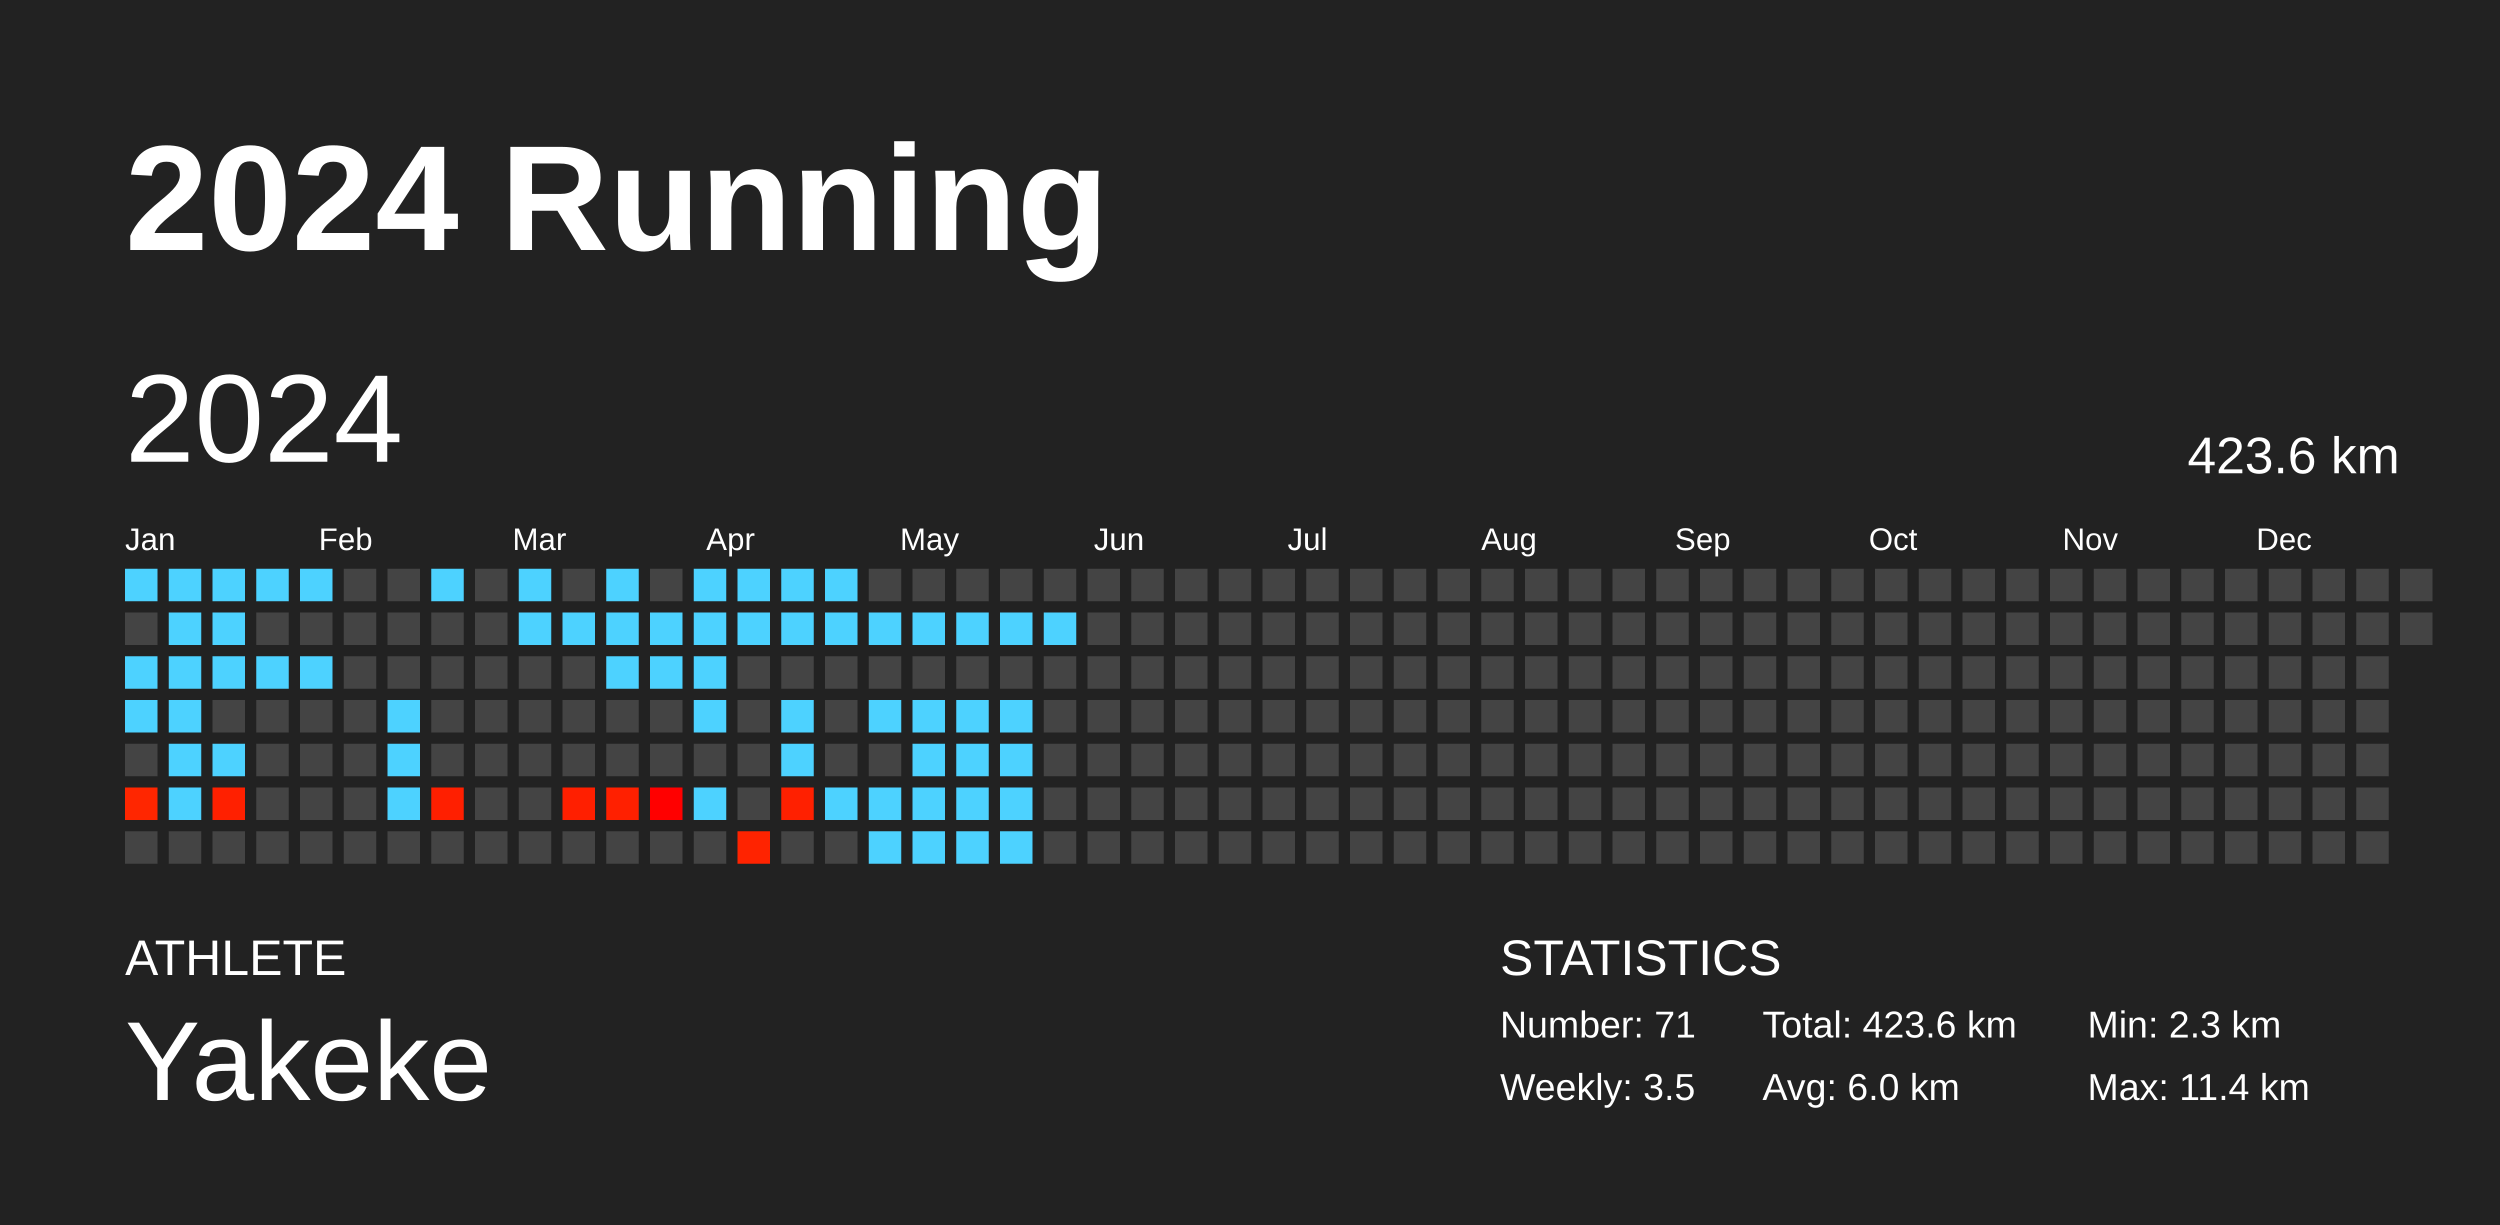
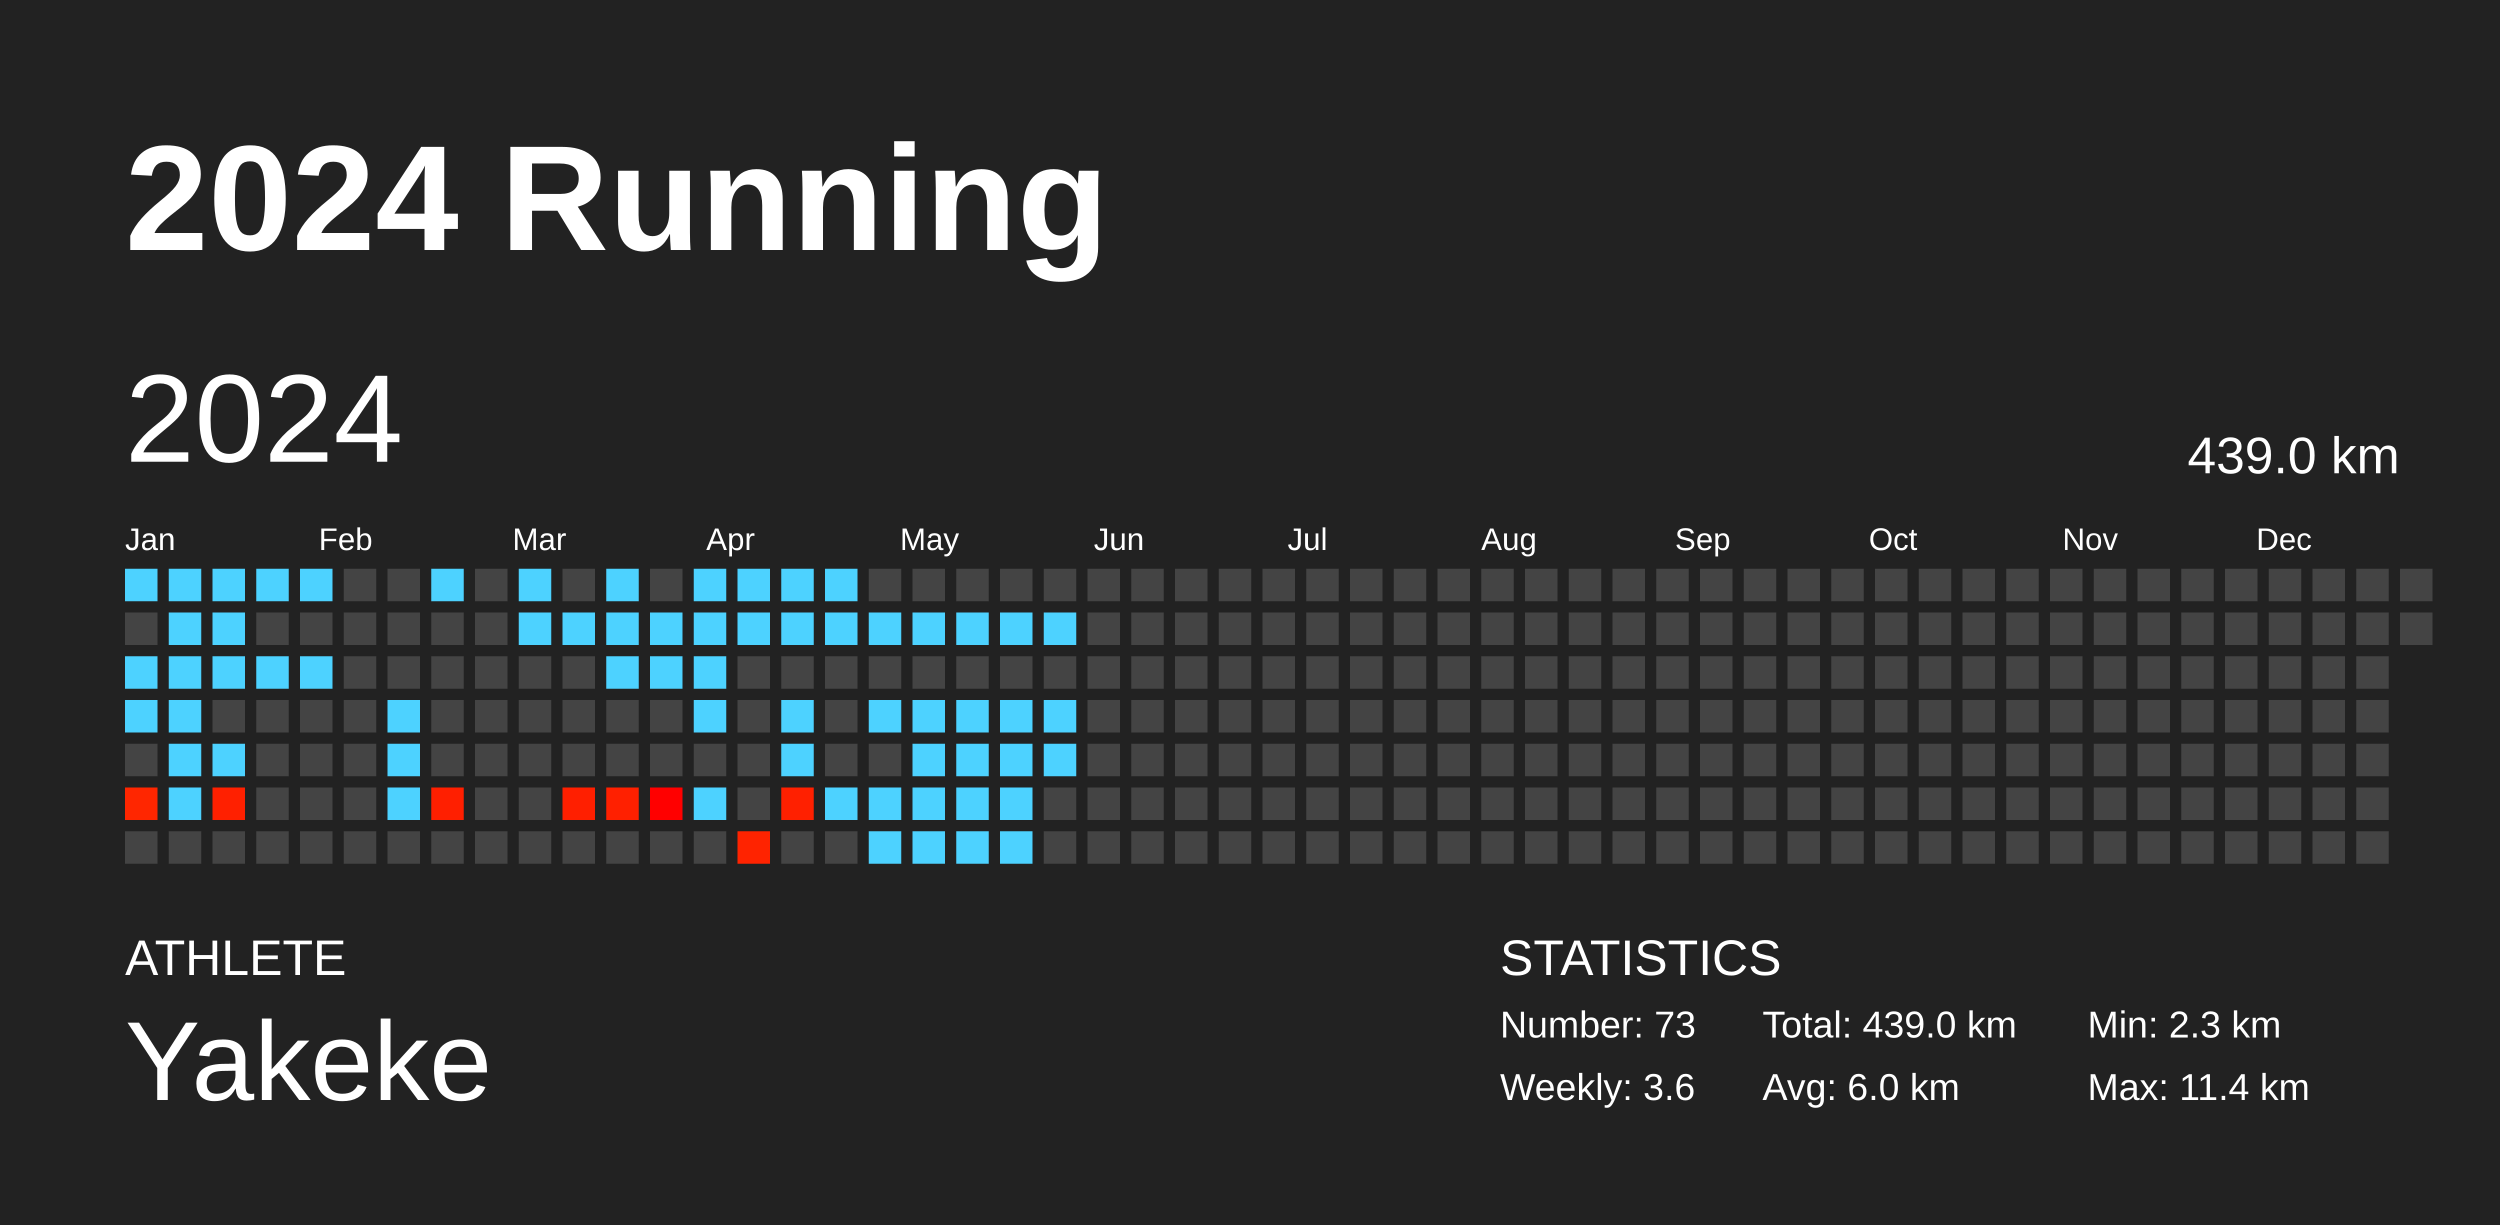
<svg xmlns="http://www.w3.org/2000/svg" baseProfile="full" height="98mm" version="1.1" viewBox="0,0,200,98" width="200mm">
  <defs />
  <rect fill="#222222" height="98" width="200" x="0" y="0" />
  <text fill="#FFFFFF" style="font-size:12px; font-family:Arial; font-weight:bold;" x="10" y="20">2024 Running</text>
  <text fill="#FFFFFF" style="font-size:4px; font-family:Arial" x="10" y="78">ATHLETE</text>
  <text fill="#FFFFFF" style="font-size:9px; font-family:Arial" x="10" y="88">Yakeke</text>
  <text fill="#FFFFFF" style="font-size:4px; font-family:Arial" x="120" y="78">STATISTICS</text>
-   <text fill="#FFFFFF" style="font-size:3px; font-family:Arial" x="120" y="83">Number: 71</text>
-   <text fill="#FFFFFF" style="font-size:3px; font-family:Arial" x="120" y="88">Weekly: 3.5</text>
-   <text fill="#FFFFFF" style="font-size:3px; font-family:Arial" x="141" y="83">Total: 423.6 km</text>
+   <text fill="#FFFFFF" style="font-size:3px; font-family:Arial" x="120" y="83">Number: 73</text>
+   <text fill="#FFFFFF" style="font-size:3px; font-family:Arial" x="120" y="88">Weekly: 3.6</text>
+   <text fill="#FFFFFF" style="font-size:3px; font-family:Arial" x="141" y="83">Total: 439.0 km</text>
  <text fill="#FFFFFF" style="font-size:3px; font-family:Arial" x="141" y="88">Avg: 6.0 km</text>
  <text fill="#FFFFFF" style="font-size:3px; font-family:Arial" x="167" y="83">Min: 2.3 km</text>
  <text fill="#FFFFFF" style="font-size:3px; font-family:Arial" x="167" y="88">Max: 11.4 km</text>
  <text dominant-baseline="hanging" fill="#FFFFFF" style="font-size:10.0px; font-family:Arial;" x="10" y="30">2024</text>
-   <text dominant-baseline="hanging" fill="#FFFFFF" style="font-size:4.125px; font-family:Arial;" x="175" y="35">423.6 km</text>
+   <text dominant-baseline="hanging" fill="#FFFFFF" style="font-size:4.125px; font-family:Arial;" x="175" y="35">439.0 km</text>
  <text fill="#FFFFFF" style="font-size:2.5px; font-family:Arial" x="10.0" y="44">Jan</text>
  <text fill="#FFFFFF" style="font-size:2.5px; font-family:Arial" x="25.5" y="44">Feb</text>
  <text fill="#FFFFFF" style="font-size:2.5px; font-family:Arial" x="41.0" y="44">Mar</text>
  <text fill="#FFFFFF" style="font-size:2.5px; font-family:Arial" x="56.5" y="44">Apr</text>
  <text fill="#FFFFFF" style="font-size:2.5px; font-family:Arial" x="72.0" y="44">May</text>
  <text fill="#FFFFFF" style="font-size:2.5px; font-family:Arial" x="87.5" y="44">Jun</text>
  <text fill="#FFFFFF" style="font-size:2.5px; font-family:Arial" x="103.0" y="44">Jul</text>
  <text fill="#FFFFFF" style="font-size:2.5px; font-family:Arial" x="118.5" y="44">Aug</text>
  <text fill="#FFFFFF" style="font-size:2.5px; font-family:Arial" x="134.0" y="44">Sep</text>
  <text fill="#FFFFFF" style="font-size:2.5px; font-family:Arial" x="149.5" y="44">Oct</text>
  <text fill="#FFFFFF" style="font-size:2.5px; font-family:Arial" x="165.0" y="44">Nov</text>
  <text fill="#FFFFFF" style="font-size:2.5px; font-family:Arial" x="180.5" y="44">Dec</text>
  <rect fill="#4dd2ff" height="2.6" width="2.6" x="10.0" y="45.5" />
  <rect fill="#444444" height="2.6" width="2.6" x="10.0" y="49.0" />
  <rect fill="#4dd2ff" height="2.6" width="2.6" x="10.0" y="52.5" />
  <rect fill="#4dd2ff" height="2.6" width="2.6" x="10.0" y="56.0" />
  <rect fill="#444444" height="2.6" width="2.6" x="10.0" y="59.5" />
  <rect fill="#ff2600" height="2.6" width="2.6" x="10.0" y="63.0" />
  <rect fill="#444444" height="2.6" width="2.6" x="10.0" y="66.5" />
  <rect fill="#4dd2ff" height="2.6" width="2.6" x="13.5" y="45.5" />
  <rect fill="#4dd2ff" height="2.6" width="2.6" x="13.5" y="49.0" />
  <rect fill="#4dd2ff" height="2.6" width="2.6" x="13.5" y="52.5" />
  <rect fill="#4dd2ff" height="2.6" width="2.6" x="13.5" y="56.0" />
  <rect fill="#4dd2ff" height="2.6" width="2.6" x="13.5" y="59.5" />
  <rect fill="#4dd2ff" height="2.6" width="2.6" x="13.5" y="63.0" />
  <rect fill="#444444" height="2.6" width="2.6" x="13.5" y="66.5" />
  <rect fill="#4dd2ff" height="2.6" width="2.6" x="17.0" y="45.5" />
  <rect fill="#4dd2ff" height="2.6" width="2.6" x="17.0" y="49.0" />
  <rect fill="#4dd2ff" height="2.6" width="2.6" x="17.0" y="52.5" />
  <rect fill="#444444" height="2.6" width="2.6" x="17.0" y="56.0" />
  <rect fill="#4dd2ff" height="2.6" width="2.6" x="17.0" y="59.5" />
  <rect fill="#ff2000" height="2.6" width="2.6" x="17.0" y="63.0" />
  <rect fill="#444444" height="2.6" width="2.6" x="17.0" y="66.5" />
  <rect fill="#4dd2ff" height="2.6" width="2.6" x="20.5" y="45.5" />
  <rect fill="#444444" height="2.6" width="2.6" x="20.5" y="49.0" />
  <rect fill="#4dd2ff" height="2.6" width="2.6" x="20.5" y="52.5" />
  <rect fill="#444444" height="2.6" width="2.6" x="20.5" y="56.0" />
  <rect fill="#444444" height="2.6" width="2.6" x="20.5" y="59.5" />
  <rect fill="#444444" height="2.6" width="2.6" x="20.5" y="63.0" />
  <rect fill="#444444" height="2.6" width="2.6" x="20.5" y="66.5" />
  <rect fill="#4dd2ff" height="2.6" width="2.6" x="24.0" y="45.5" />
  <rect fill="#444444" height="2.6" width="2.6" x="24.0" y="49.0" />
  <rect fill="#4dd2ff" height="2.6" width="2.6" x="24.0" y="52.5" />
  <rect fill="#444444" height="2.6" width="2.6" x="24.0" y="56.0" />
  <rect fill="#444444" height="2.6" width="2.6" x="24.0" y="59.5" />
  <rect fill="#444444" height="2.6" width="2.6" x="24.0" y="63.0" />
  <rect fill="#444444" height="2.6" width="2.6" x="24.0" y="66.5" />
  <rect fill="#444444" height="2.6" width="2.6" x="27.5" y="45.5" />
  <rect fill="#444444" height="2.6" width="2.6" x="27.5" y="49.0" />
  <rect fill="#444444" height="2.6" width="2.6" x="27.5" y="52.5" />
  <rect fill="#444444" height="2.6" width="2.6" x="27.5" y="56.0" />
  <rect fill="#444444" height="2.6" width="2.6" x="27.5" y="59.5" />
  <rect fill="#444444" height="2.6" width="2.6" x="27.5" y="63.0" />
  <rect fill="#444444" height="2.6" width="2.6" x="27.5" y="66.5" />
  <rect fill="#444444" height="2.6" width="2.6" x="31.0" y="45.5" />
  <rect fill="#444444" height="2.6" width="2.6" x="31.0" y="49.0" />
  <rect fill="#444444" height="2.6" width="2.6" x="31.0" y="52.5" />
  <rect fill="#4dd2ff" height="2.6" width="2.6" x="31.0" y="56.0" />
  <rect fill="#4dd2ff" height="2.6" width="2.6" x="31.0" y="59.5" />
  <rect fill="#4dd2ff" height="2.6" width="2.6" x="31.0" y="63.0" />
  <rect fill="#444444" height="2.6" width="2.6" x="31.0" y="66.5" />
  <rect fill="#4dd2ff" height="2.6" width="2.6" x="34.5" y="45.5" />
  <rect fill="#444444" height="2.6" width="2.6" x="34.5" y="49.0" />
  <rect fill="#444444" height="2.6" width="2.6" x="34.5" y="52.5" />
  <rect fill="#444444" height="2.6" width="2.6" x="34.5" y="56.0" />
  <rect fill="#444444" height="2.6" width="2.6" x="34.5" y="59.5" />
  <rect fill="#ff1f00" height="2.6" width="2.6" x="34.5" y="63.0" />
  <rect fill="#444444" height="2.6" width="2.6" x="34.5" y="66.5" />
  <rect fill="#444444" height="2.6" width="2.6" x="38.0" y="45.5" />
  <rect fill="#444444" height="2.6" width="2.6" x="38.0" y="49.0" />
  <rect fill="#444444" height="2.6" width="2.6" x="38.0" y="52.5" />
  <rect fill="#444444" height="2.6" width="2.6" x="38.0" y="56.0" />
  <rect fill="#444444" height="2.6" width="2.6" x="38.0" y="59.5" />
  <rect fill="#444444" height="2.6" width="2.6" x="38.0" y="63.0" />
  <rect fill="#444444" height="2.6" width="2.6" x="38.0" y="66.5" />
  <rect fill="#4dd2ff" height="2.6" width="2.6" x="41.5" y="45.5" />
  <rect fill="#4dd2ff" height="2.6" width="2.6" x="41.5" y="49.0" />
  <rect fill="#444444" height="2.6" width="2.6" x="41.5" y="52.5" />
  <rect fill="#444444" height="2.6" width="2.6" x="41.5" y="56.0" />
  <rect fill="#444444" height="2.6" width="2.6" x="41.5" y="59.5" />
  <rect fill="#444444" height="2.6" width="2.6" x="41.5" y="63.0" />
  <rect fill="#444444" height="2.6" width="2.6" x="41.5" y="66.5" />
  <rect fill="#444444" height="2.6" width="2.6" x="45.0" y="45.5" />
  <rect fill="#4dd2ff" height="2.6" width="2.6" x="45.0" y="49.0" />
  <rect fill="#444444" height="2.6" width="2.6" x="45.0" y="52.5" />
  <rect fill="#444444" height="2.6" width="2.6" x="45.0" y="56.0" />
  <rect fill="#444444" height="2.6" width="2.6" x="45.0" y="59.5" />
  <rect fill="#ff1f00" height="2.6" width="2.6" x="45.0" y="63.0" />
  <rect fill="#444444" height="2.6" width="2.6" x="45.0" y="66.5" />
  <rect fill="#4dd2ff" height="2.6" width="2.6" x="48.5" y="45.5" />
  <rect fill="#4dd2ff" height="2.6" width="2.6" x="48.5" y="49.0" />
  <rect fill="#4dd2ff" height="2.6" width="2.6" x="48.5" y="52.5" />
  <rect fill="#444444" height="2.6" width="2.6" x="48.5" y="56.0" />
  <rect fill="#444444" height="2.6" width="2.6" x="48.5" y="59.5" />
  <rect fill="#ff2000" height="2.6" width="2.6" x="48.5" y="63.0" />
  <rect fill="#444444" height="2.6" width="2.6" x="48.5" y="66.5" />
  <rect fill="#444444" height="2.6" width="2.6" x="52.0" y="45.5" />
  <rect fill="#4dd2ff" height="2.6" width="2.6" x="52.0" y="49.0" />
  <rect fill="#4dd2ff" height="2.6" width="2.6" x="52.0" y="52.5" />
  <rect fill="#444444" height="2.6" width="2.6" x="52.0" y="56.0" />
  <rect fill="#444444" height="2.6" width="2.6" x="52.0" y="59.5" />
  <rect fill="#ff0000" height="2.6" width="2.6" x="52.0" y="63.0" />
  <rect fill="#444444" height="2.6" width="2.6" x="52.0" y="66.5" />
  <rect fill="#4dd2ff" height="2.6" width="2.6" x="55.5" y="45.5" />
  <rect fill="#4dd2ff" height="2.6" width="2.6" x="55.5" y="49.0" />
  <rect fill="#4dd2ff" height="2.6" width="2.6" x="55.5" y="52.5" />
  <rect fill="#4dd2ff" height="2.6" width="2.6" x="55.5" y="56.0" />
  <rect fill="#444444" height="2.6" width="2.6" x="55.5" y="59.5" />
  <rect fill="#4dd2ff" height="2.6" width="2.6" x="55.5" y="63.0" />
  <rect fill="#444444" height="2.6" width="2.6" x="55.5" y="66.5" />
  <rect fill="#4dd2ff" height="2.6" width="2.6" x="59.0" y="45.5" />
  <rect fill="#4dd2ff" height="2.6" width="2.6" x="59.0" y="49.0" />
  <rect fill="#444444" height="2.6" width="2.6" x="59.0" y="52.5" />
  <rect fill="#444444" height="2.6" width="2.6" x="59.0" y="56.0" />
  <rect fill="#444444" height="2.6" width="2.6" x="59.0" y="59.5" />
  <rect fill="#444444" height="2.6" width="2.6" x="59.0" y="63.0" />
  <rect fill="#ff2300" height="2.6" width="2.6" x="59.0" y="66.5" />
  <rect fill="#4dd2ff" height="2.6" width="2.6" x="62.5" y="45.5" />
  <rect fill="#4dd2ff" height="2.6" width="2.6" x="62.5" y="49.0" />
  <rect fill="#444444" height="2.6" width="2.6" x="62.5" y="52.5" />
  <rect fill="#4dd2ff" height="2.6" width="2.6" x="62.5" y="56.0" />
  <rect fill="#4dd2ff" height="2.6" width="2.6" x="62.5" y="59.5" />
  <rect fill="#ff2000" height="2.6" width="2.6" x="62.5" y="63.0" />
  <rect fill="#444444" height="2.6" width="2.6" x="62.5" y="66.5" />
  <rect fill="#4dd2ff" height="2.6" width="2.6" x="66.0" y="45.5" />
  <rect fill="#4dd2ff" height="2.6" width="2.6" x="66.0" y="49.0" />
  <rect fill="#444444" height="2.6" width="2.6" x="66.0" y="52.5" />
  <rect fill="#444444" height="2.6" width="2.6" x="66.0" y="56.0" />
  <rect fill="#444444" height="2.6" width="2.6" x="66.0" y="59.5" />
  <rect fill="#4dd2ff" height="2.6" width="2.6" x="66.0" y="63.0" />
  <rect fill="#444444" height="2.6" width="2.6" x="66.0" y="66.5" />
  <rect fill="#444444" height="2.6" width="2.6" x="69.5" y="45.5" />
  <rect fill="#4dd2ff" height="2.6" width="2.6" x="69.5" y="49.0" />
  <rect fill="#444444" height="2.6" width="2.6" x="69.5" y="52.5" />
  <rect fill="#4dd2ff" height="2.6" width="2.6" x="69.5" y="56.0" />
  <rect fill="#444444" height="2.6" width="2.6" x="69.5" y="59.5" />
  <rect fill="#4dd2ff" height="2.6" width="2.6" x="69.5" y="63.0" />
  <rect fill="#4dd2ff" height="2.6" width="2.6" x="69.5" y="66.5" />
  <rect fill="#444444" height="2.6" width="2.6" x="73.0" y="45.5" />
  <rect fill="#4dd2ff" height="2.6" width="2.6" x="73.0" y="49.0" />
  <rect fill="#444444" height="2.6" width="2.6" x="73.0" y="52.5" />
  <rect fill="#4dd2ff" height="2.6" width="2.6" x="73.0" y="56.0" />
  <rect fill="#4dd2ff" height="2.6" width="2.6" x="73.0" y="59.5" />
  <rect fill="#4dd2ff" height="2.6" width="2.6" x="73.0" y="63.0" />
  <rect fill="#4dd2ff" height="2.6" width="2.6" x="73.0" y="66.5" />
  <rect fill="#444444" height="2.6" width="2.6" x="76.5" y="45.5" />
  <rect fill="#4dd2ff" height="2.6" width="2.6" x="76.5" y="49.0" />
  <rect fill="#444444" height="2.6" width="2.6" x="76.5" y="52.5" />
  <rect fill="#4dd2ff" height="2.6" width="2.6" x="76.5" y="56.0" />
  <rect fill="#4dd2ff" height="2.6" width="2.6" x="76.5" y="59.5" />
  <rect fill="#4dd2ff" height="2.6" width="2.6" x="76.5" y="63.0" />
  <rect fill="#4dd2ff" height="2.6" width="2.6" x="76.5" y="66.5" />
  <rect fill="#444444" height="2.6" width="2.6" x="80.0" y="45.5" />
  <rect fill="#4dd2ff" height="2.6" width="2.6" x="80.0" y="49.0" />
  <rect fill="#444444" height="2.6" width="2.6" x="80.0" y="52.5" />
  <rect fill="#4dd2ff" height="2.6" width="2.6" x="80.0" y="56.0" />
  <rect fill="#4dd2ff" height="2.6" width="2.6" x="80.0" y="59.5" />
  <rect fill="#4dd2ff" height="2.6" width="2.6" x="80.0" y="63.0" />
  <rect fill="#4dd2ff" height="2.6" width="2.6" x="80.0" y="66.5" />
  <rect fill="#444444" height="2.6" width="2.6" x="83.5" y="45.5" />
  <rect fill="#4dd2ff" height="2.6" width="2.6" x="83.5" y="49.0" />
  <rect fill="#444444" height="2.6" width="2.6" x="83.5" y="52.5" />
-   <rect fill="#444444" height="2.6" width="2.6" x="83.5" y="56.0" />
-   <rect fill="#444444" height="2.6" width="2.6" x="83.5" y="59.5" />
+   <rect fill="#4dd2ff" height="2.6" width="2.6" x="83.5" y="56.0" />
+   <rect fill="#4dd2ff" height="2.6" width="2.6" x="83.5" y="59.5" />
  <rect fill="#444444" height="2.6" width="2.6" x="83.5" y="63.0" />
  <rect fill="#444444" height="2.6" width="2.6" x="83.5" y="66.5" />
  <rect fill="#444444" height="2.6" width="2.6" x="87.0" y="45.5" />
  <rect fill="#444444" height="2.6" width="2.6" x="87.0" y="49.0" />
  <rect fill="#444444" height="2.6" width="2.6" x="87.0" y="52.5" />
  <rect fill="#444444" height="2.6" width="2.6" x="87.0" y="56.0" />
  <rect fill="#444444" height="2.6" width="2.6" x="87.0" y="59.5" />
  <rect fill="#444444" height="2.6" width="2.6" x="87.0" y="63.0" />
  <rect fill="#444444" height="2.6" width="2.6" x="87.0" y="66.5" />
  <rect fill="#444444" height="2.6" width="2.6" x="90.5" y="45.5" />
  <rect fill="#444444" height="2.6" width="2.6" x="90.5" y="49.0" />
  <rect fill="#444444" height="2.6" width="2.6" x="90.5" y="52.5" />
  <rect fill="#444444" height="2.6" width="2.6" x="90.5" y="56.0" />
  <rect fill="#444444" height="2.6" width="2.6" x="90.5" y="59.5" />
  <rect fill="#444444" height="2.6" width="2.6" x="90.5" y="63.0" />
  <rect fill="#444444" height="2.6" width="2.6" x="90.5" y="66.5" />
  <rect fill="#444444" height="2.6" width="2.6" x="94.0" y="45.5" />
  <rect fill="#444444" height="2.6" width="2.6" x="94.0" y="49.0" />
  <rect fill="#444444" height="2.6" width="2.6" x="94.0" y="52.5" />
  <rect fill="#444444" height="2.6" width="2.6" x="94.0" y="56.0" />
  <rect fill="#444444" height="2.6" width="2.6" x="94.0" y="59.5" />
  <rect fill="#444444" height="2.6" width="2.6" x="94.0" y="63.0" />
  <rect fill="#444444" height="2.6" width="2.6" x="94.0" y="66.5" />
  <rect fill="#444444" height="2.6" width="2.6" x="97.5" y="45.5" />
  <rect fill="#444444" height="2.6" width="2.6" x="97.5" y="49.0" />
  <rect fill="#444444" height="2.6" width="2.6" x="97.5" y="52.5" />
  <rect fill="#444444" height="2.6" width="2.6" x="97.5" y="56.0" />
  <rect fill="#444444" height="2.6" width="2.6" x="97.5" y="59.5" />
  <rect fill="#444444" height="2.6" width="2.6" x="97.5" y="63.0" />
  <rect fill="#444444" height="2.6" width="2.6" x="97.5" y="66.5" />
  <rect fill="#444444" height="2.6" width="2.6" x="101.0" y="45.5" />
  <rect fill="#444444" height="2.6" width="2.6" x="101.0" y="49.0" />
  <rect fill="#444444" height="2.6" width="2.6" x="101.0" y="52.5" />
  <rect fill="#444444" height="2.6" width="2.6" x="101.0" y="56.0" />
  <rect fill="#444444" height="2.6" width="2.6" x="101.0" y="59.5" />
  <rect fill="#444444" height="2.6" width="2.6" x="101.0" y="63.0" />
  <rect fill="#444444" height="2.6" width="2.6" x="101.0" y="66.5" />
  <rect fill="#444444" height="2.6" width="2.6" x="104.5" y="45.5" />
  <rect fill="#444444" height="2.6" width="2.6" x="104.5" y="49.0" />
  <rect fill="#444444" height="2.6" width="2.6" x="104.5" y="52.5" />
  <rect fill="#444444" height="2.6" width="2.6" x="104.5" y="56.0" />
  <rect fill="#444444" height="2.6" width="2.6" x="104.5" y="59.5" />
  <rect fill="#444444" height="2.6" width="2.6" x="104.5" y="63.0" />
  <rect fill="#444444" height="2.6" width="2.6" x="104.5" y="66.5" />
  <rect fill="#444444" height="2.6" width="2.6" x="108.0" y="45.5" />
  <rect fill="#444444" height="2.6" width="2.6" x="108.0" y="49.0" />
  <rect fill="#444444" height="2.6" width="2.6" x="108.0" y="52.5" />
  <rect fill="#444444" height="2.6" width="2.6" x="108.0" y="56.0" />
  <rect fill="#444444" height="2.6" width="2.6" x="108.0" y="59.5" />
  <rect fill="#444444" height="2.6" width="2.6" x="108.0" y="63.0" />
  <rect fill="#444444" height="2.6" width="2.6" x="108.0" y="66.5" />
  <rect fill="#444444" height="2.6" width="2.6" x="111.5" y="45.5" />
  <rect fill="#444444" height="2.6" width="2.6" x="111.5" y="49.0" />
  <rect fill="#444444" height="2.6" width="2.6" x="111.5" y="52.5" />
  <rect fill="#444444" height="2.6" width="2.6" x="111.5" y="56.0" />
  <rect fill="#444444" height="2.6" width="2.6" x="111.5" y="59.5" />
  <rect fill="#444444" height="2.6" width="2.6" x="111.5" y="63.0" />
  <rect fill="#444444" height="2.6" width="2.6" x="111.5" y="66.5" />
  <rect fill="#444444" height="2.6" width="2.6" x="115.0" y="45.5" />
  <rect fill="#444444" height="2.6" width="2.6" x="115.0" y="49.0" />
  <rect fill="#444444" height="2.6" width="2.6" x="115.0" y="52.5" />
  <rect fill="#444444" height="2.6" width="2.6" x="115.0" y="56.0" />
  <rect fill="#444444" height="2.6" width="2.6" x="115.0" y="59.5" />
  <rect fill="#444444" height="2.6" width="2.6" x="115.0" y="63.0" />
  <rect fill="#444444" height="2.6" width="2.6" x="115.0" y="66.5" />
  <rect fill="#444444" height="2.6" width="2.6" x="118.5" y="45.5" />
  <rect fill="#444444" height="2.6" width="2.6" x="118.5" y="49.0" />
  <rect fill="#444444" height="2.6" width="2.6" x="118.5" y="52.5" />
  <rect fill="#444444" height="2.6" width="2.6" x="118.5" y="56.0" />
  <rect fill="#444444" height="2.6" width="2.6" x="118.5" y="59.5" />
  <rect fill="#444444" height="2.6" width="2.6" x="118.5" y="63.0" />
  <rect fill="#444444" height="2.6" width="2.6" x="118.5" y="66.5" />
  <rect fill="#444444" height="2.6" width="2.6" x="122.0" y="45.5" />
  <rect fill="#444444" height="2.6" width="2.6" x="122.0" y="49.0" />
  <rect fill="#444444" height="2.6" width="2.6" x="122.0" y="52.5" />
  <rect fill="#444444" height="2.6" width="2.6" x="122.0" y="56.0" />
  <rect fill="#444444" height="2.6" width="2.6" x="122.0" y="59.5" />
  <rect fill="#444444" height="2.6" width="2.6" x="122.0" y="63.0" />
  <rect fill="#444444" height="2.6" width="2.6" x="122.0" y="66.5" />
  <rect fill="#444444" height="2.6" width="2.6" x="125.5" y="45.5" />
  <rect fill="#444444" height="2.6" width="2.6" x="125.5" y="49.0" />
  <rect fill="#444444" height="2.6" width="2.6" x="125.5" y="52.5" />
  <rect fill="#444444" height="2.6" width="2.6" x="125.5" y="56.0" />
  <rect fill="#444444" height="2.6" width="2.6" x="125.5" y="59.5" />
  <rect fill="#444444" height="2.6" width="2.6" x="125.5" y="63.0" />
  <rect fill="#444444" height="2.6" width="2.6" x="125.5" y="66.5" />
  <rect fill="#444444" height="2.6" width="2.6" x="129.0" y="45.5" />
  <rect fill="#444444" height="2.6" width="2.6" x="129.0" y="49.0" />
  <rect fill="#444444" height="2.6" width="2.6" x="129.0" y="52.5" />
  <rect fill="#444444" height="2.6" width="2.6" x="129.0" y="56.0" />
  <rect fill="#444444" height="2.6" width="2.6" x="129.0" y="59.5" />
  <rect fill="#444444" height="2.6" width="2.6" x="129.0" y="63.0" />
  <rect fill="#444444" height="2.6" width="2.6" x="129.0" y="66.5" />
  <rect fill="#444444" height="2.6" width="2.6" x="132.5" y="45.5" />
  <rect fill="#444444" height="2.6" width="2.6" x="132.5" y="49.0" />
  <rect fill="#444444" height="2.6" width="2.6" x="132.5" y="52.5" />
  <rect fill="#444444" height="2.6" width="2.6" x="132.5" y="56.0" />
  <rect fill="#444444" height="2.6" width="2.6" x="132.5" y="59.5" />
  <rect fill="#444444" height="2.6" width="2.6" x="132.5" y="63.0" />
  <rect fill="#444444" height="2.6" width="2.6" x="132.5" y="66.5" />
  <rect fill="#444444" height="2.6" width="2.6" x="136.0" y="45.5" />
  <rect fill="#444444" height="2.6" width="2.6" x="136.0" y="49.0" />
  <rect fill="#444444" height="2.6" width="2.6" x="136.0" y="52.5" />
  <rect fill="#444444" height="2.6" width="2.6" x="136.0" y="56.0" />
  <rect fill="#444444" height="2.6" width="2.6" x="136.0" y="59.5" />
  <rect fill="#444444" height="2.6" width="2.6" x="136.0" y="63.0" />
  <rect fill="#444444" height="2.6" width="2.6" x="136.0" y="66.5" />
  <rect fill="#444444" height="2.6" width="2.6" x="139.5" y="45.5" />
  <rect fill="#444444" height="2.6" width="2.6" x="139.5" y="49.0" />
  <rect fill="#444444" height="2.6" width="2.6" x="139.5" y="52.5" />
  <rect fill="#444444" height="2.6" width="2.6" x="139.5" y="56.0" />
  <rect fill="#444444" height="2.6" width="2.6" x="139.5" y="59.5" />
  <rect fill="#444444" height="2.6" width="2.6" x="139.5" y="63.0" />
  <rect fill="#444444" height="2.6" width="2.6" x="139.5" y="66.5" />
  <rect fill="#444444" height="2.6" width="2.6" x="143.0" y="45.5" />
  <rect fill="#444444" height="2.6" width="2.6" x="143.0" y="49.0" />
  <rect fill="#444444" height="2.6" width="2.6" x="143.0" y="52.5" />
  <rect fill="#444444" height="2.6" width="2.6" x="143.0" y="56.0" />
  <rect fill="#444444" height="2.6" width="2.6" x="143.0" y="59.5" />
  <rect fill="#444444" height="2.6" width="2.6" x="143.0" y="63.0" />
  <rect fill="#444444" height="2.6" width="2.6" x="143.0" y="66.5" />
  <rect fill="#444444" height="2.6" width="2.6" x="146.5" y="45.5" />
  <rect fill="#444444" height="2.6" width="2.6" x="146.5" y="49.0" />
  <rect fill="#444444" height="2.6" width="2.6" x="146.5" y="52.5" />
  <rect fill="#444444" height="2.6" width="2.6" x="146.5" y="56.0" />
  <rect fill="#444444" height="2.6" width="2.6" x="146.5" y="59.5" />
  <rect fill="#444444" height="2.6" width="2.6" x="146.5" y="63.0" />
  <rect fill="#444444" height="2.6" width="2.6" x="146.5" y="66.5" />
  <rect fill="#444444" height="2.6" width="2.6" x="150.0" y="45.5" />
  <rect fill="#444444" height="2.6" width="2.6" x="150.0" y="49.0" />
  <rect fill="#444444" height="2.6" width="2.6" x="150.0" y="52.5" />
  <rect fill="#444444" height="2.6" width="2.6" x="150.0" y="56.0" />
  <rect fill="#444444" height="2.6" width="2.6" x="150.0" y="59.5" />
  <rect fill="#444444" height="2.6" width="2.6" x="150.0" y="63.0" />
  <rect fill="#444444" height="2.6" width="2.6" x="150.0" y="66.5" />
  <rect fill="#444444" height="2.6" width="2.6" x="153.5" y="45.5" />
  <rect fill="#444444" height="2.6" width="2.6" x="153.5" y="49.0" />
  <rect fill="#444444" height="2.6" width="2.6" x="153.5" y="52.5" />
  <rect fill="#444444" height="2.6" width="2.6" x="153.5" y="56.0" />
  <rect fill="#444444" height="2.6" width="2.6" x="153.5" y="59.5" />
  <rect fill="#444444" height="2.6" width="2.6" x="153.5" y="63.0" />
  <rect fill="#444444" height="2.6" width="2.6" x="153.5" y="66.5" />
  <rect fill="#444444" height="2.6" width="2.6" x="157.0" y="45.5" />
  <rect fill="#444444" height="2.6" width="2.6" x="157.0" y="49.0" />
  <rect fill="#444444" height="2.6" width="2.6" x="157.0" y="52.5" />
  <rect fill="#444444" height="2.6" width="2.6" x="157.0" y="56.0" />
  <rect fill="#444444" height="2.6" width="2.6" x="157.0" y="59.5" />
  <rect fill="#444444" height="2.6" width="2.6" x="157.0" y="63.0" />
  <rect fill="#444444" height="2.6" width="2.6" x="157.0" y="66.5" />
  <rect fill="#444444" height="2.6" width="2.6" x="160.5" y="45.5" />
  <rect fill="#444444" height="2.6" width="2.6" x="160.5" y="49.0" />
  <rect fill="#444444" height="2.6" width="2.6" x="160.5" y="52.5" />
  <rect fill="#444444" height="2.6" width="2.6" x="160.5" y="56.0" />
  <rect fill="#444444" height="2.6" width="2.6" x="160.5" y="59.5" />
  <rect fill="#444444" height="2.6" width="2.6" x="160.5" y="63.0" />
  <rect fill="#444444" height="2.6" width="2.6" x="160.5" y="66.5" />
  <rect fill="#444444" height="2.6" width="2.6" x="164.0" y="45.5" />
  <rect fill="#444444" height="2.6" width="2.6" x="164.0" y="49.0" />
  <rect fill="#444444" height="2.6" width="2.6" x="164.0" y="52.5" />
  <rect fill="#444444" height="2.6" width="2.6" x="164.0" y="56.0" />
  <rect fill="#444444" height="2.6" width="2.6" x="164.0" y="59.5" />
  <rect fill="#444444" height="2.6" width="2.6" x="164.0" y="63.0" />
  <rect fill="#444444" height="2.6" width="2.6" x="164.0" y="66.5" />
  <rect fill="#444444" height="2.6" width="2.6" x="167.5" y="45.5" />
  <rect fill="#444444" height="2.6" width="2.6" x="167.5" y="49.0" />
  <rect fill="#444444" height="2.6" width="2.6" x="167.5" y="52.5" />
  <rect fill="#444444" height="2.6" width="2.6" x="167.5" y="56.0" />
  <rect fill="#444444" height="2.6" width="2.6" x="167.5" y="59.5" />
  <rect fill="#444444" height="2.6" width="2.6" x="167.5" y="63.0" />
  <rect fill="#444444" height="2.6" width="2.6" x="167.5" y="66.5" />
  <rect fill="#444444" height="2.6" width="2.6" x="171.0" y="45.5" />
  <rect fill="#444444" height="2.6" width="2.6" x="171.0" y="49.0" />
  <rect fill="#444444" height="2.6" width="2.6" x="171.0" y="52.5" />
  <rect fill="#444444" height="2.6" width="2.6" x="171.0" y="56.0" />
  <rect fill="#444444" height="2.6" width="2.6" x="171.0" y="59.5" />
  <rect fill="#444444" height="2.6" width="2.6" x="171.0" y="63.0" />
  <rect fill="#444444" height="2.6" width="2.6" x="171.0" y="66.5" />
  <rect fill="#444444" height="2.6" width="2.6" x="174.5" y="45.5" />
  <rect fill="#444444" height="2.6" width="2.6" x="174.5" y="49.0" />
  <rect fill="#444444" height="2.6" width="2.6" x="174.5" y="52.5" />
  <rect fill="#444444" height="2.6" width="2.6" x="174.5" y="56.0" />
  <rect fill="#444444" height="2.6" width="2.6" x="174.5" y="59.5" />
  <rect fill="#444444" height="2.6" width="2.6" x="174.5" y="63.0" />
  <rect fill="#444444" height="2.6" width="2.6" x="174.5" y="66.5" />
  <rect fill="#444444" height="2.6" width="2.6" x="178.0" y="45.5" />
  <rect fill="#444444" height="2.6" width="2.6" x="178.0" y="49.0" />
  <rect fill="#444444" height="2.6" width="2.6" x="178.0" y="52.5" />
  <rect fill="#444444" height="2.6" width="2.6" x="178.0" y="56.0" />
  <rect fill="#444444" height="2.6" width="2.6" x="178.0" y="59.5" />
  <rect fill="#444444" height="2.6" width="2.6" x="178.0" y="63.0" />
  <rect fill="#444444" height="2.6" width="2.6" x="178.0" y="66.5" />
  <rect fill="#444444" height="2.6" width="2.6" x="181.5" y="45.5" />
  <rect fill="#444444" height="2.6" width="2.6" x="181.5" y="49.0" />
  <rect fill="#444444" height="2.6" width="2.6" x="181.5" y="52.5" />
  <rect fill="#444444" height="2.6" width="2.6" x="181.5" y="56.0" />
  <rect fill="#444444" height="2.6" width="2.6" x="181.5" y="59.5" />
  <rect fill="#444444" height="2.6" width="2.6" x="181.5" y="63.0" />
  <rect fill="#444444" height="2.6" width="2.6" x="181.5" y="66.5" />
  <rect fill="#444444" height="2.6" width="2.6" x="185.0" y="45.5" />
  <rect fill="#444444" height="2.6" width="2.6" x="185.0" y="49.0" />
  <rect fill="#444444" height="2.6" width="2.6" x="185.0" y="52.5" />
  <rect fill="#444444" height="2.6" width="2.6" x="185.0" y="56.0" />
  <rect fill="#444444" height="2.6" width="2.6" x="185.0" y="59.5" />
  <rect fill="#444444" height="2.6" width="2.6" x="185.0" y="63.0" />
  <rect fill="#444444" height="2.6" width="2.6" x="185.0" y="66.5" />
  <rect fill="#444444" height="2.6" width="2.6" x="188.5" y="45.5" />
  <rect fill="#444444" height="2.6" width="2.6" x="188.5" y="49.0" />
  <rect fill="#444444" height="2.6" width="2.6" x="188.5" y="52.5" />
  <rect fill="#444444" height="2.6" width="2.6" x="188.5" y="56.0" />
  <rect fill="#444444" height="2.6" width="2.6" x="188.5" y="59.5" />
  <rect fill="#444444" height="2.6" width="2.6" x="188.5" y="63.0" />
  <rect fill="#444444" height="2.6" width="2.6" x="188.5" y="66.5" />
  <rect fill="#444444" height="2.6" width="2.6" x="192.0" y="45.5" />
  <rect fill="#444444" height="2.6" width="2.6" x="192.0" y="49.0" />
</svg>
